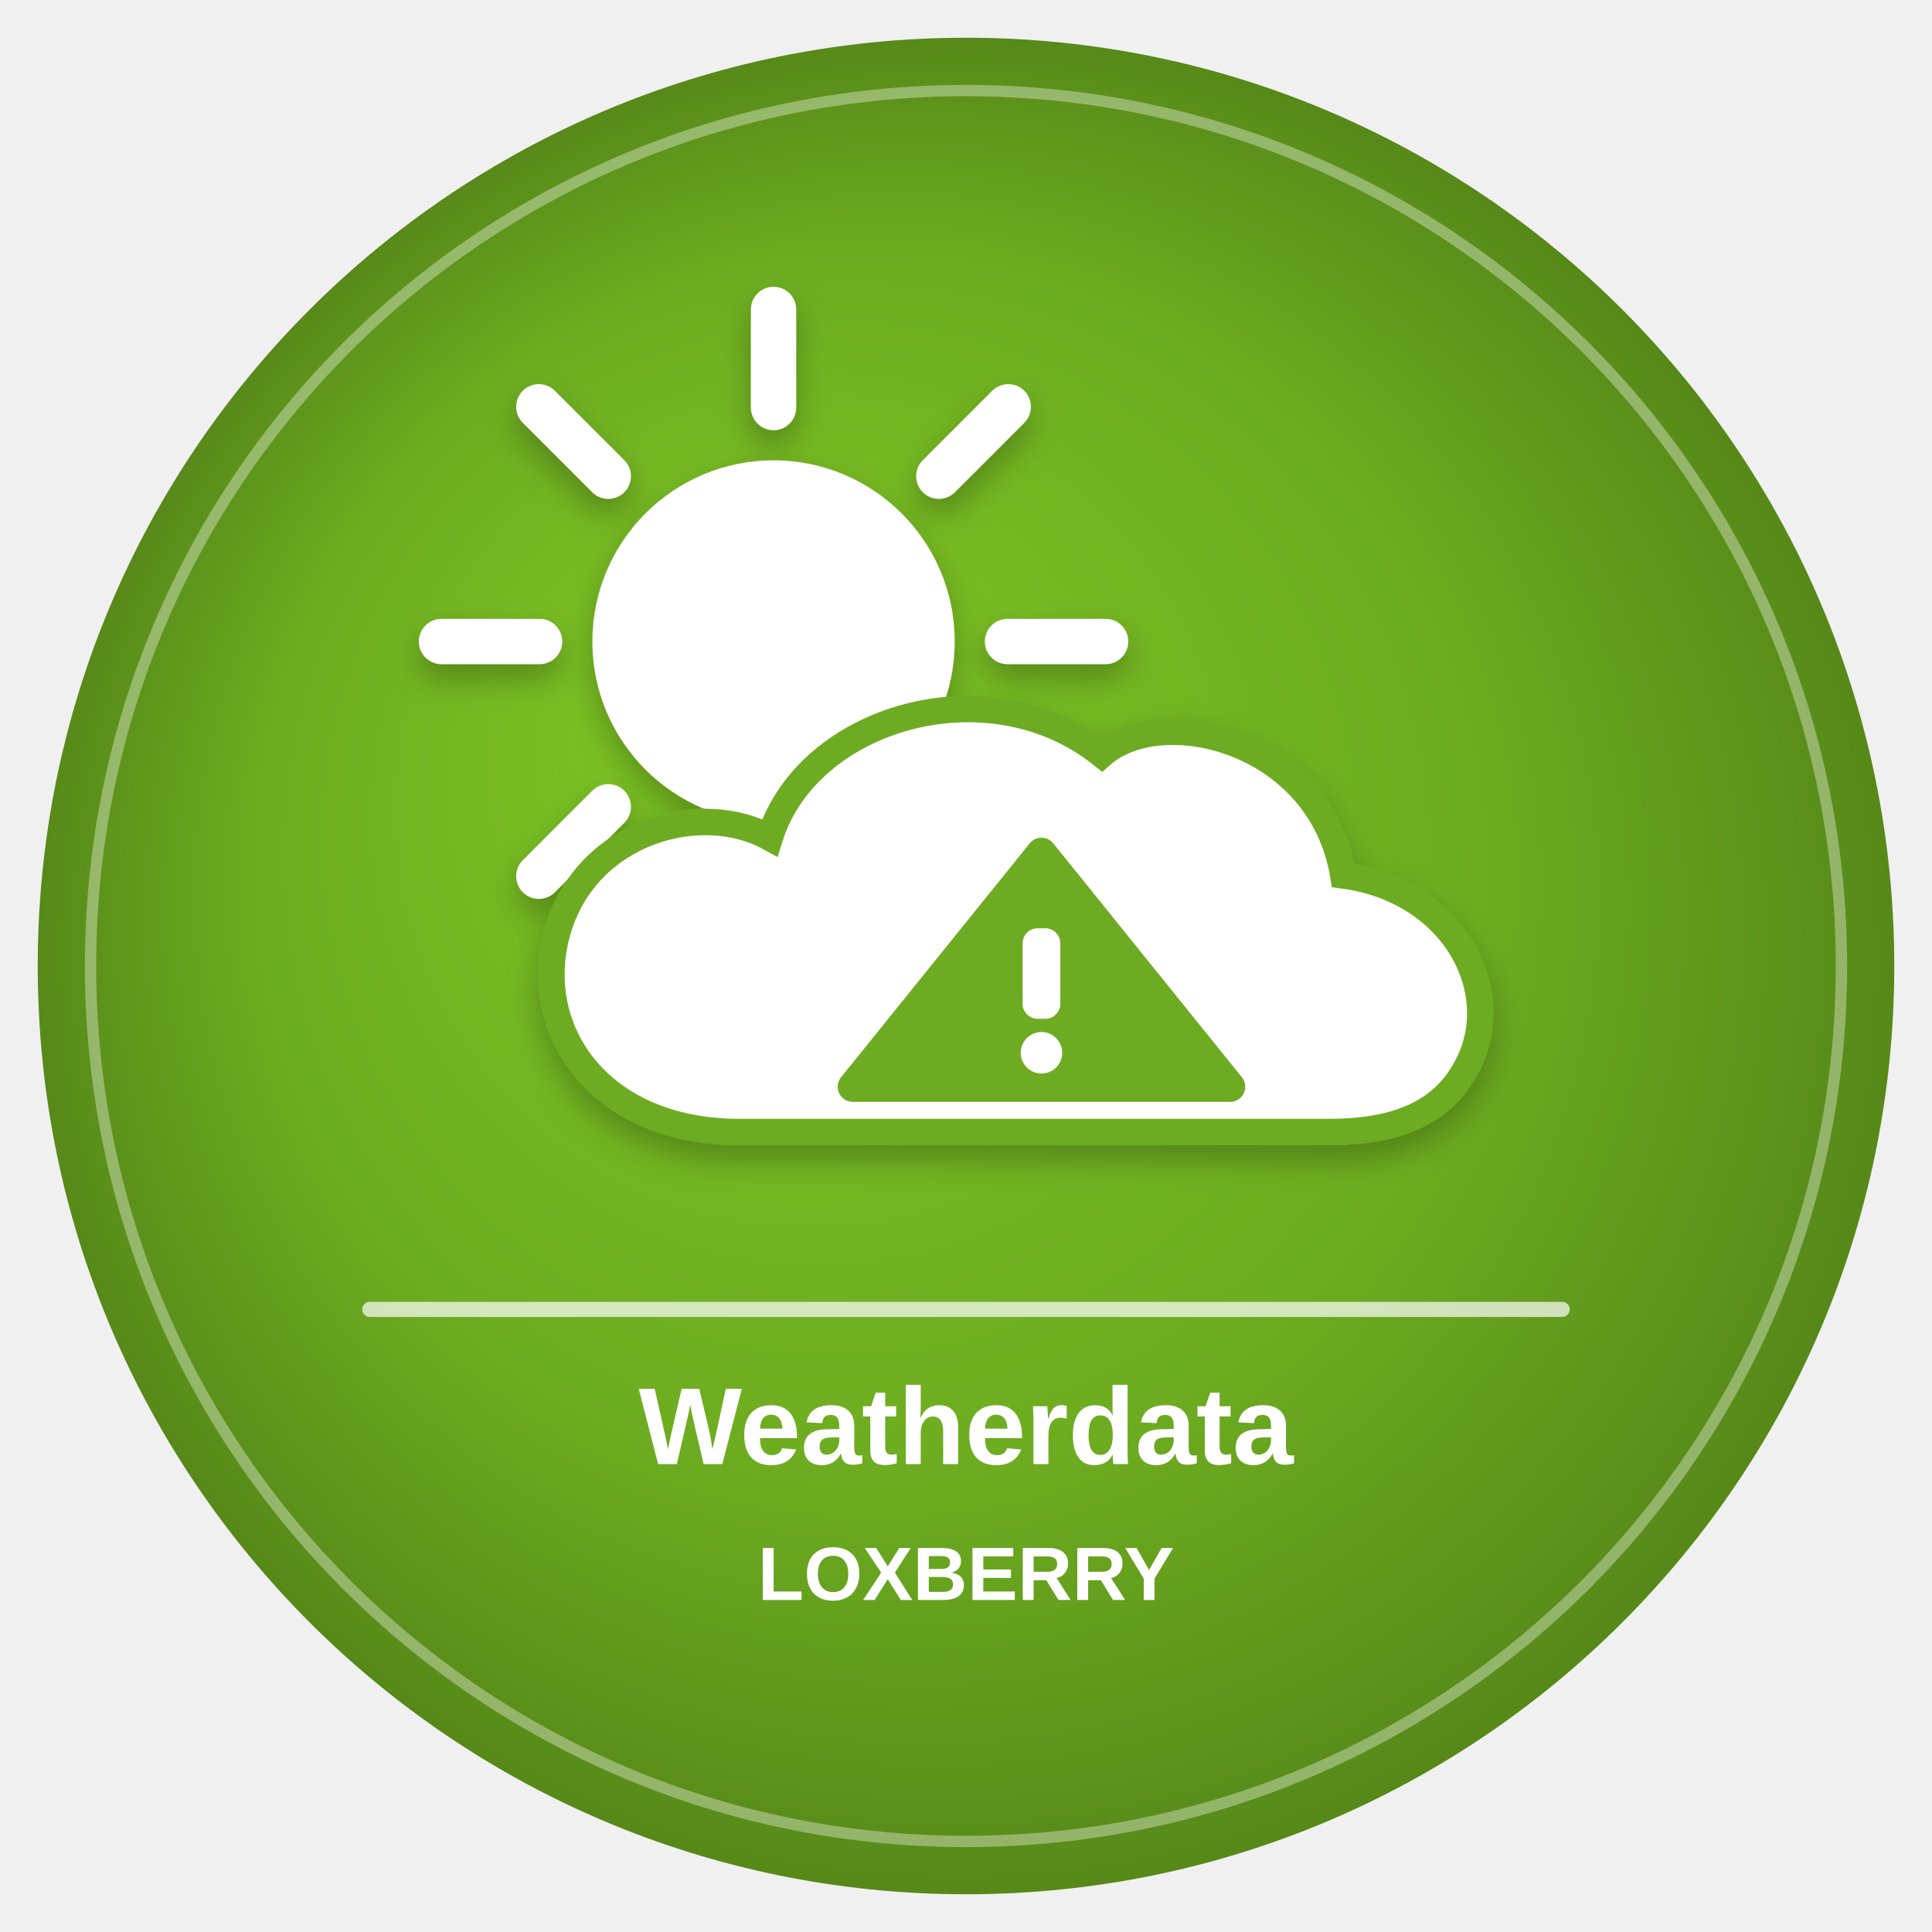
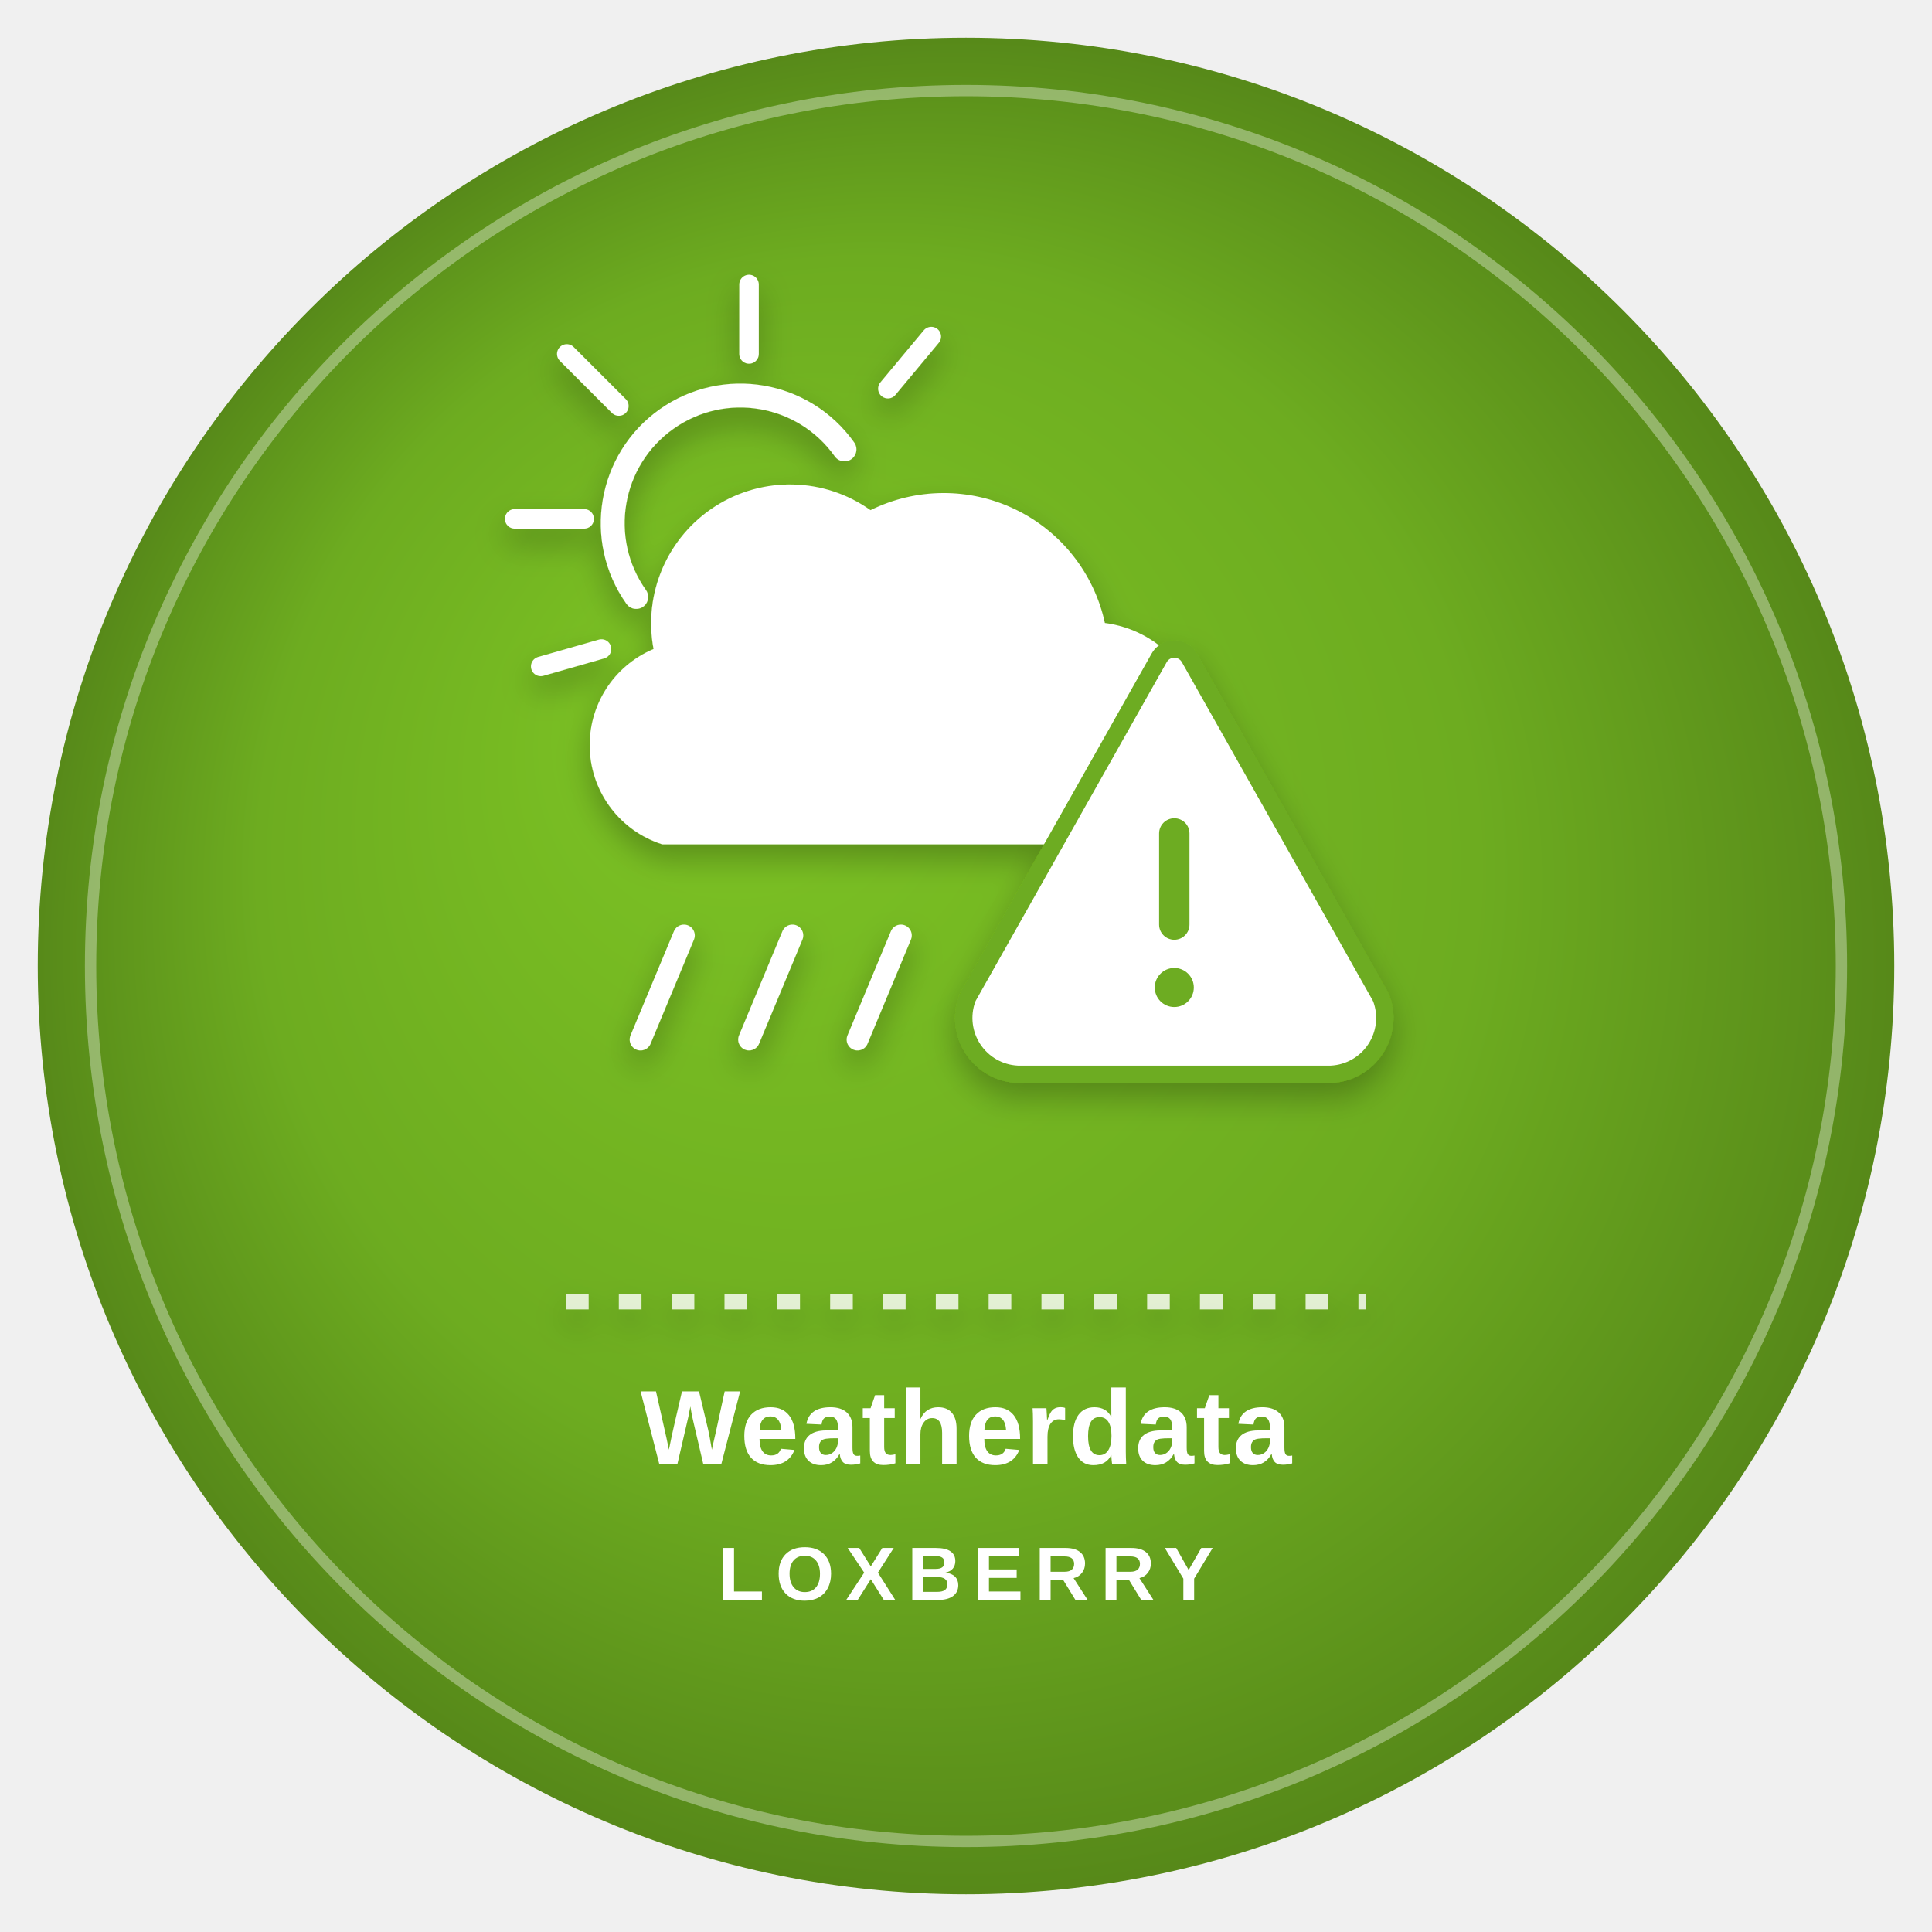
- <svg xmlns="http://www.w3.org/2000/svg" width="512" height="512" viewBox="0 0 512 512" version="1.1">
+ <svg xmlns="http://www.w3.org/2000/svg" width="512" height="512" viewBox="0 0 512 512">
  <defs>
    <radialGradient id="bg-grad" cx="50%" cy="50%" r="50%" fx="35%" fy="35%">
      <stop offset="0%" stop-color="#7dc424" />
      <stop offset="65%" stop-color="#6dac20" />
      <stop offset="100%" stop-color="#568819" />
    </radialGradient>
    <filter id="shadow" x="-10%" y="-10%" width="120%" height="120%">
      <feDropShadow dx="0" dy="4" stdDeviation="4" flood-color="#000000" flood-opacity="0.25" />
    </filter>
  </defs>
  <circle cx="256" cy="256" r="246" fill="url(#bg-grad)" />
  <circle cx="256" cy="256" r="232" fill="none" stroke="#ffffff" stroke-opacity="0.35" stroke-width="3" />
-   <g filter="url(#shadow)">
-     <circle cx="205" cy="170" r="48" fill="#ffffff" />
-     <line x1="267.0" y1="170.0" x2="293.0" y2="170.0" stroke="#ffffff" stroke-width="12" stroke-linecap="round" />
-     <line x1="248.8" y1="213.8" x2="267.2" y2="232.2" stroke="#ffffff" stroke-width="12" stroke-linecap="round" />
-     <line x1="205.0" y1="232.0" x2="205.0" y2="258.0" stroke="#ffffff" stroke-width="12" stroke-linecap="round" />
-     <line x1="161.2" y1="213.8" x2="142.8" y2="232.2" stroke="#ffffff" stroke-width="12" stroke-linecap="round" />
-     <line x1="143.0" y1="170.0" x2="117.0" y2="170.0" stroke="#ffffff" stroke-width="12" stroke-linecap="round" />
-     <line x1="161.2" y1="126.2" x2="142.8" y2="107.8" stroke="#ffffff" stroke-width="12" stroke-linecap="round" />
-     <line x1="205.0" y1="108.0" x2="205.0" y2="82.0" stroke="#ffffff" stroke-width="12" stroke-linecap="round" />
-     <line x1="248.8" y1="126.2" x2="267.2" y2="107.8" stroke="#ffffff" stroke-width="12" stroke-linecap="round" />
-     <g fill="#ffffff" stroke="#6dac20" stroke-width="7">
-       <path d="M 196 300 C 158 300 140 272 148 246 C 156 220 186 212 204 222 C 214 190 262 176 292 200 C 308 186 350 196 356 232 C 386 236 400 264 388 284 C 380 298 364 300 352 300 Z" />
+   <g filter="url(#shadow)" fill="#ffffff">
+     <g transform="translate(256, 195) scale(1.15)">
+       <g stroke="#ffffff" stroke-width="4.5" stroke-linecap="round">
+         <path d="M -76 -32 A 26 26 0 0 1 -28 -66" fill="none" stroke-width="5.5" />
+         <line x1="-80" y1="-76" x2="-92" y2="-88" />
+         <line x1="-50" y1="-88" x2="-50" y2="-104" />
+         <line x1="-18" y1="-80" x2="-8" y2="-92" />
+         <line x1="-88" y1="-50" x2="-104" y2="-50" />
+         <line x1="-84" y1="-20" x2="-98" y2="-16" />
+       </g>
+       <path d="M -70 25 L 35 25 A 26 26 0 0 0 32 -26 A 38 38 0 0 0 -22 -52 A 32 32 0 0 0 -72 -20 A 24 24 0 0 0 -70 25 Z" fill="#ffffff" />
+       <g stroke="#ffffff" stroke-width="5" stroke-linecap="round">
+         <line x1="-65" y1="46" x2="-75" y2="70" />
+         <line x1="-40" y1="46" x2="-50" y2="70" />
+         <line x1="-15" y1="46" x2="-25" y2="70" />
+       </g>
+       <g transform="translate(48, 38)">
+         <path d="M 0 -54 L 44 24 A 9 9 0 0 1 36 36 L -36 36 A 9 9 0 0 1 -44 24 Z" fill="#6dac20" stroke="#6dac20" stroke-width="12" stroke-linejoin="round" />
+         <path d="M 0 -54 L 44 24 A 9 9 0 0 1 36 36 L -36 36 A 9 9 0 0 1 -44 24 Z" fill="#ffffff" stroke="#ffffff" stroke-width="4" stroke-linejoin="round" />
+         <rect x="-3.5" y="-19" width="7" height="28" rx="3.5" fill="#6dac20" />
+         <circle cx="0" cy="20" r="4.5" fill="#6dac20" />
+       </g>
    </g>
-     <path d="M 276 226 L 326 288 L 226 288 Z" fill="#6dac20" stroke="#6dac20" stroke-width="8" stroke-linejoin="round" />
-     <rect x="271" y="246" width="10" height="24" rx="4" fill="#ffffff" />
-     <circle cx="276" cy="279" r="5.5" fill="#ffffff" />
+     <path d="M 150 345 L 362 345" stroke="#ffffff" stroke-width="4" stroke-dasharray="6 8" opacity="0.8" />
  </g>
-   <rect x="96" y="345" width="320" height="4" rx="2" fill="#ffffff" fill-opacity="0.7" />
-   <text x="256" y="388" font-family="Arial, Helvetica, sans-serif" font-size="29" font-weight="900" fill="#ffffff" text-anchor="middle">Weatherdata</text>
-   <text x="256" y="424" font-family="Arial, Helvetica, sans-serif" font-size="20" font-weight="bold" fill="#ffffff" text-anchor="middle">LOXBERRY</text>
+   <text x="256" y="388" text-anchor="middle" fill="#ffffff" font-family="Arial, sans-serif" font-weight="900" font-size="28" letter-spacing="0.5">Weatherdata</text>
+   <text x="256" y="424" text-anchor="middle" fill="#ffffff" font-family="Arial, sans-serif" font-weight="bold" font-size="20" letter-spacing="3">LOXBERRY</text>
</svg>
